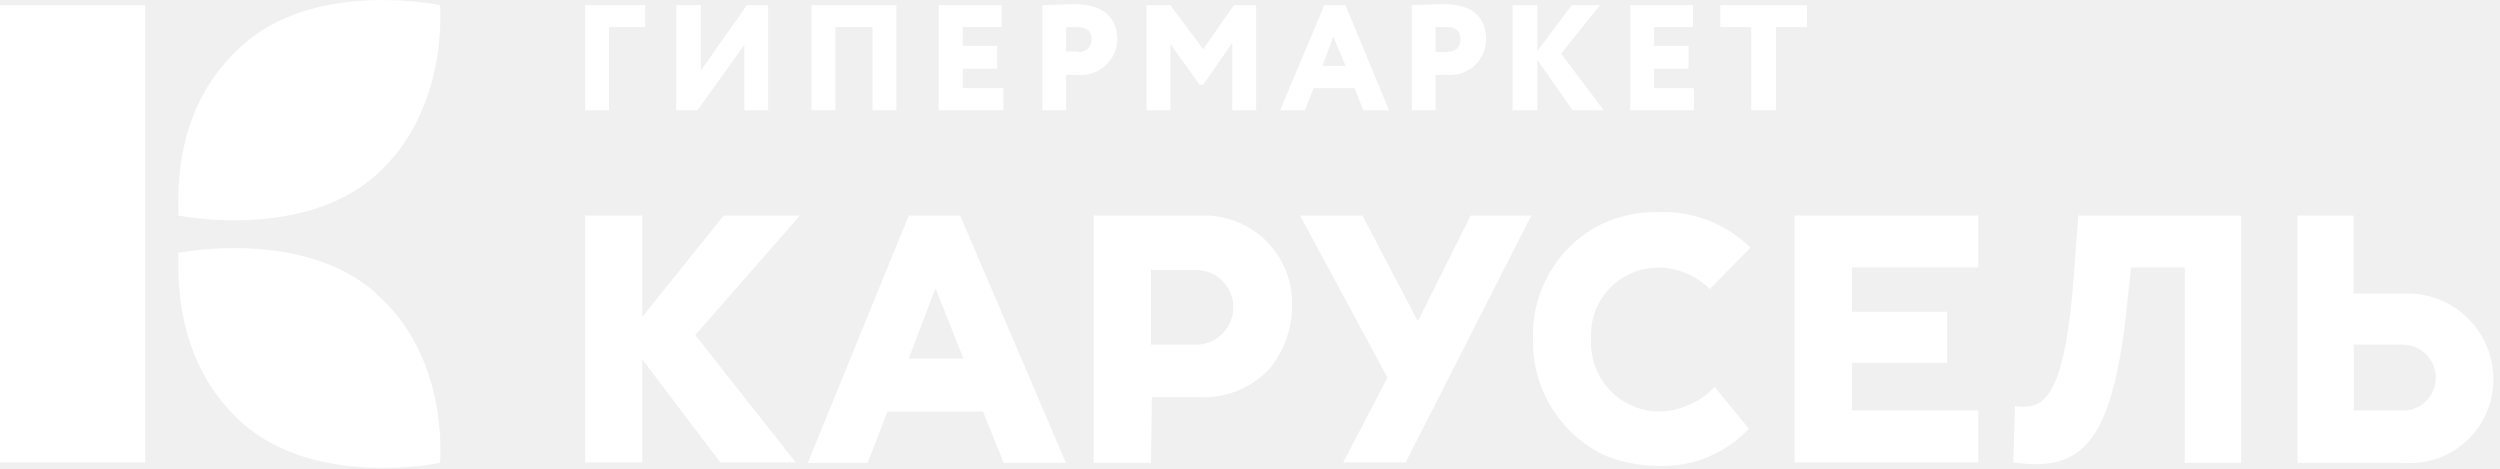
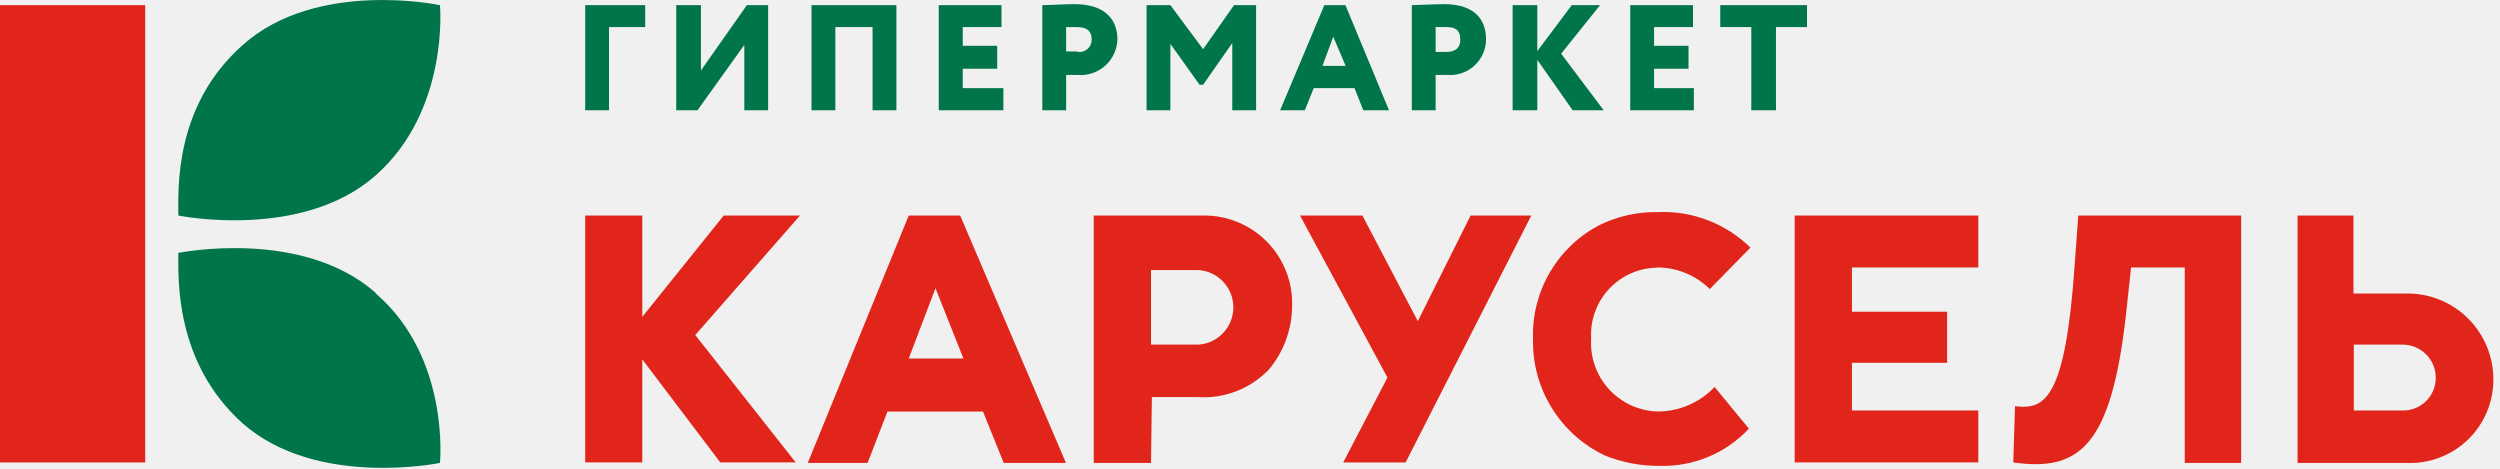
<svg xmlns="http://www.w3.org/2000/svg" width="235" height="44" viewBox="0 0 235 44">
-   <g fill="#FFF">
-     <path d="M0 .484H13.651V43.469H0zM35.313 27.528c-6.947-6.124-18.551-3.755-18.551-3.755 0 2.45-.339 10.299 6.044 16.02 6.946 6.125 18.55 3.723 18.55 3.723s.984-9.895-6.043-15.94M22.806 4.239c-6.447 5.721-6.044 13.49-6.044 16.02 0 0 11.604 2.37 18.55-3.771C42.26 10.348 41.358.484 41.358.484S29.752-1.982 22.806 4.239M133.273 30.188L128.067 20.259 122.201 20.259 130.421 35.49 126.262 43.468 132.129 43.468 143.943 20.259 138.237 20.259zM155.757 25.143c1.859-.01 3.645.721 4.964 2.03l3.82-3.9c-2.315-2.268-5.466-3.475-8.704-3.336-1.89-.034-3.763.38-5.463 1.209-3.968 2.055-6.405 6.203-6.27 10.67-.124 4.686 2.531 9.004 6.77 11.007 1.628.655 3.37.983 5.125.967 3.171.098 6.231-1.177 8.397-3.497l-3.224-3.916c-1.388 1.465-3.316 2.298-5.335 2.304-1.75-.044-3.408-.8-4.59-2.092-1.183-1.292-1.79-3.01-1.68-4.757-.1-1.716.503-3.398 1.671-4.658 1.169-1.26 2.8-1.987 4.519-2.015M168.699 43.468L185.96 43.468 185.96 38.585 174.082 38.585 174.082 34.104 183.027 34.104 183.027 29.301 174.082 29.301 174.082 25.143 185.96 25.143 185.96 20.259 168.699 20.259zM232.088 30.026c-1.579-1.621-3.766-2.504-6.028-2.433h-4.835v-7.334h-5.254v23.257h10.186c2.155.107 4.258-.68 5.814-2.175 1.556-1.494 2.426-3.565 2.406-5.722-.009-2.09-.83-4.096-2.29-5.593m-6.35 8.559h-4.48v-6.19h4.48c.842-.03 1.66.282 2.268.865.607.583.952 1.388.956 2.23.01.847-.33 1.66-.941 2.246-.61.586-1.437.893-2.282.849M195.018 24.901c-.886 12.894-2.917 13.603-5.608 13.28l-.162 5.287c6.27.903 9.203-1.612 10.59-13.845l.483-4.48h5.045v18.373h5.302V20.26h-15.311l-.339 4.642zM68.031 20.259L60.375 29.785 60.375 20.259 55.008 20.259 55.008 43.468 60.375 43.468 60.375 33.782 67.708 43.468 74.8 43.468 65.355 31.493 75.203 20.259zM85.421 20.26l-9.493 23.256h5.625l1.87-4.835H92.4l1.95 4.835h5.85L90.257 20.26h-4.835zm0 13.441l2.515-6.608 2.627 6.608H85.42zM113.078 20.26h-10.266v23.256h5.383l.08-6.189h4.304c2.5.168 4.947-.776 6.688-2.578 1.414-1.691 2.19-3.824 2.192-6.028.057-2.233-.794-4.394-2.358-5.988-1.564-1.595-3.708-2.487-5.942-2.474m-.5 12.137h-4.464v-7.011h4.464c1.844.125 3.276 1.657 3.276 3.505 0 1.848-1.432 3.38-3.276 3.506M159.222 8.284L155.483 8.284 155.483 6.463 158.722 6.463 158.722 4.303 155.483 4.303 155.483 2.547 159.141 2.547 159.141.484 153.242.484 153.242 10.363 159.222 10.363zM134.95 7.043h1.08c.933.081 1.859-.231 2.553-.861.695-.63 1.095-1.521 1.105-2.459 0-1.757-.919-3.336-3.981-3.336-.758 0-2.498.097-2.998.097v9.88h2.24v-3.32zm0-4.496h.999c.838 0 1.321.257 1.321 1.176 0 .919-.66 1.16-1.321 1.16h-1V2.548zM69.965 4.223L69.965 10.363 72.205 10.363 72.205.484 70.207.484 65.887 6.624 65.887.484 63.566.484 63.566 10.363 65.565 10.363zM57.248 2.547L60.649 2.547 60.649.484 55.008.484 55.008 10.363 57.248 10.363zM94.318 8.284L90.498 8.284 90.498 6.463 93.738 6.463 93.738 4.303 90.498 4.303 90.498 2.547 94.141 2.547 94.141.484 88.242.484 88.242 10.363 94.318 10.363zM110.016 4.126L112.756 7.962 113.095 7.962 115.834 4.045 115.834 10.363 118.075 10.363 118.075.484 115.996.484 113.095 4.626 110.016.484 107.776.484 107.776 10.363 110.016 10.363zM144.507 5.625L147.827 10.363 150.744 10.363 146.747 5.045 150.406.484 147.747.484 144.507 4.803 144.507.484 142.186.484 142.186 10.363 144.507 10.363zM78.523 2.547L82.021 2.547 82.021 10.363 84.261 10.363 84.261.484 76.283.484 76.283 10.363 78.523 10.363zM161.704 2.547L164.621 2.547 164.621 10.363 166.942 10.363 166.942 2.547 169.859 2.547 169.859.484 161.704.484zM127.326 8.284l.822 2.08h2.418l-4.094-9.88h-1.983l-4.158 9.88h2.321l.838-2.08h3.836zm-1.999-4.835l1.16 2.74h-2.175l1.015-2.74zM105.036 3.723c0-1.757-1-3.336-4.078-3.336-.741 0-2.401.097-2.981.097v9.88h2.24v-3.32h1.08c.942.08 1.875-.23 2.582-.858.707-.628 1.125-1.518 1.157-2.463m-3.74 1.112h-1.08V2.547h1c.822 0 1.402.257 1.402 1.176.004.338-.14.66-.394.883-.254.223-.593.324-.927.278" />
+   <g fill="none" fill-rule="evenodd">
+     <g fill-rule="nonzero">
+       <g>
+         <path fill="#E1251B" d="M0 0.484H13.651V43.469H0z" transform="translate(-372 -38) translate(372 38)" />
+         <path fill="#00754A" d="M35.313 27.528c-6.947-6.124-18.551-3.755-18.551-3.755 0 2.45-.339 10.299 6.044 16.02 6.946 6.125 18.55 3.723 18.55 3.723s.984-9.895-6.043-15.94M22.806 4.239c-6.447 5.721-6.044 13.49-6.044 16.02 0 0 11.604 2.37 18.55-3.771C42.26 10.348 41.358.484 41.358.484S29.752-1.982 22.806 4.239" transform="translate(-372 -38) translate(372 38)" />
+         <path fill="#E1251B" d="M155.837 19.937c3.238-.14 6.389 1.068 8.704 3.336l-3.82 3.9c-1.32-1.309-3.105-2.04-4.964-2.03v.016c-1.718.028-3.35.756-4.519 2.015-1.168 1.26-1.772 2.942-1.67 4.658-.11 1.748.496 3.465 1.678 4.757 1.183 1.292 2.84 2.048 4.591 2.092 2.019-.006 3.947-.84 5.335-2.304l3.224 3.916c-2.166 2.32-5.226 3.595-8.397 3.497-1.756.016-3.497-.312-5.126-.967-4.238-2.003-6.893-6.321-6.769-11.008-.135-4.466 2.302-8.614 6.27-10.67 1.7-.827 3.572-1.242 5.463-1.208zm54.831.322v23.257h-5.302V25.143h-5.045l-.484 4.48c-1.386 12.233-4.32 14.748-10.589 13.845l.162-5.286.178.02c2.603.264 4.564-.694 5.43-13.3l.339-4.643h15.311zm10.557 0v7.334h4.835c2.262-.071 4.45.812 6.028 2.433 1.46 1.497 2.28 3.503 2.289 5.593.02 2.157-.85 4.228-2.406 5.722-1.556 1.495-3.66 2.282-5.814 2.175H215.97V20.26h5.254zm-130.969 0l9.945 23.257h-5.85L92.4 38.681h-8.977l-1.87 4.835h-5.625l9.493-23.257h4.835zm22.903 0c2.234-.013 4.378.879 5.942 2.474 1.564 1.594 2.415 3.755 2.358 5.988-.002 2.204-.778 4.337-2.192 6.028-1.74 1.802-4.188 2.746-6.688 2.578h-4.304l-.08 6.19h-5.383V20.258zm14.908 0l5.206 9.929 4.964-9.929h5.706l-11.814 23.21h-5.867l4.159-7.979-8.22-15.23h5.866zm57.893 0v4.884h-11.878V29.3h8.945v4.803h-8.945v4.48h11.878v4.884H168.7V20.26h17.261zm-125.585 0v9.526l7.656-9.526h7.172l-9.848 11.234L74.8 43.468h-7.092l-7.333-9.686v9.686h-5.367V20.26h5.367zm165.573 12.136h-4.69v6.19h4.48c.845.044 1.671-.263 2.282-.85.61-.586.951-1.398.941-2.245-.004-.842-.349-1.647-.956-2.23-.608-.583-1.426-.895-2.267-.864zM87.936 27.093l-2.515 6.608h5.142l-2.627-6.608zm24.723-1.708h-4.464v7.01h4.464c1.844-.124 3.276-1.657 3.276-3.505 0-1.848-1.432-3.38-3.276-3.505z" transform="translate(-372 -38) translate(372 38)" />
+         <path fill="#00754A" d="M159.222 8.284L155.483 8.284 155.483 6.463 158.722 6.463 158.722 4.303 155.483 4.303 155.483 2.547 159.141 2.547 159.141.484 153.242.484 153.242 10.363 159.222 10.363zM134.95 7.043h1.08c.933.081 1.859-.231 2.553-.861.695-.63 1.095-1.521 1.105-2.459 0-1.757-.919-3.336-3.981-3.336-.758 0-2.498.097-2.998.097v9.88h2.24v-3.32zm0-4.496h.999c.838 0 1.321.257 1.321 1.176 0 .919-.66 1.16-1.321 1.16h-1V2.548zM69.965 4.223L69.965 10.363 72.205 10.363 72.205.484 70.207.484 65.887 6.624 65.887.484 63.566.484 63.566 10.363 65.565 10.363zM57.248 2.547L60.649 2.547 60.649.484 55.008.484 55.008 10.363 57.248 10.363zM94.318 8.284L90.498 8.284 90.498 6.463 93.738 6.463 93.738 4.303 90.498 4.303 90.498 2.547 94.141 2.547 94.141.484 88.242.484 88.242 10.363 94.318 10.363zM110.016 4.126L112.756 7.962 113.095 7.962 115.834 4.045 115.834 10.363 118.075 10.363 118.075.484 115.996.484 113.095 4.626 110.016.484 107.776.484 107.776 10.363 110.016 10.363zM144.507 5.625L147.827 10.363 150.744 10.363 146.747 5.045 150.406.484 147.747.484 144.507 4.803 144.507.484 142.186.484 142.186 10.363 144.507 10.363zM78.523 2.547L82.021 2.547 82.021 10.363 84.261 10.363 84.261.484 76.283.484 76.283 10.363 78.523 10.363zM161.704 2.547L164.621 2.547 164.621 10.363 166.942 10.363 166.942 2.547 169.859 2.547 169.859.484 161.704.484zM127.326 8.284l.822 2.08h2.418l-4.094-9.88h-1.983l-4.158 9.88h2.321l.838-2.08h3.836zm-1.999-4.835l1.16 2.74h-2.175l1.015-2.74zM105.036 3.723c0-1.757-1-3.336-4.078-3.336-.741 0-2.401.097-2.981.097v9.88h2.24v-3.32h1.08c.942.08 1.875-.23 2.582-.858.707-.628 1.125-1.518 1.157-2.463m-3.74 1.112h-1.08V2.547h1c.822 0 1.402.257 1.402 1.176.004.338-.14.66-.394.883-.254.223-.593.324-.927.278" transform="translate(-372 -38) translate(372 38)" />
+       </g>
+     </g>
  </g>
</svg>
